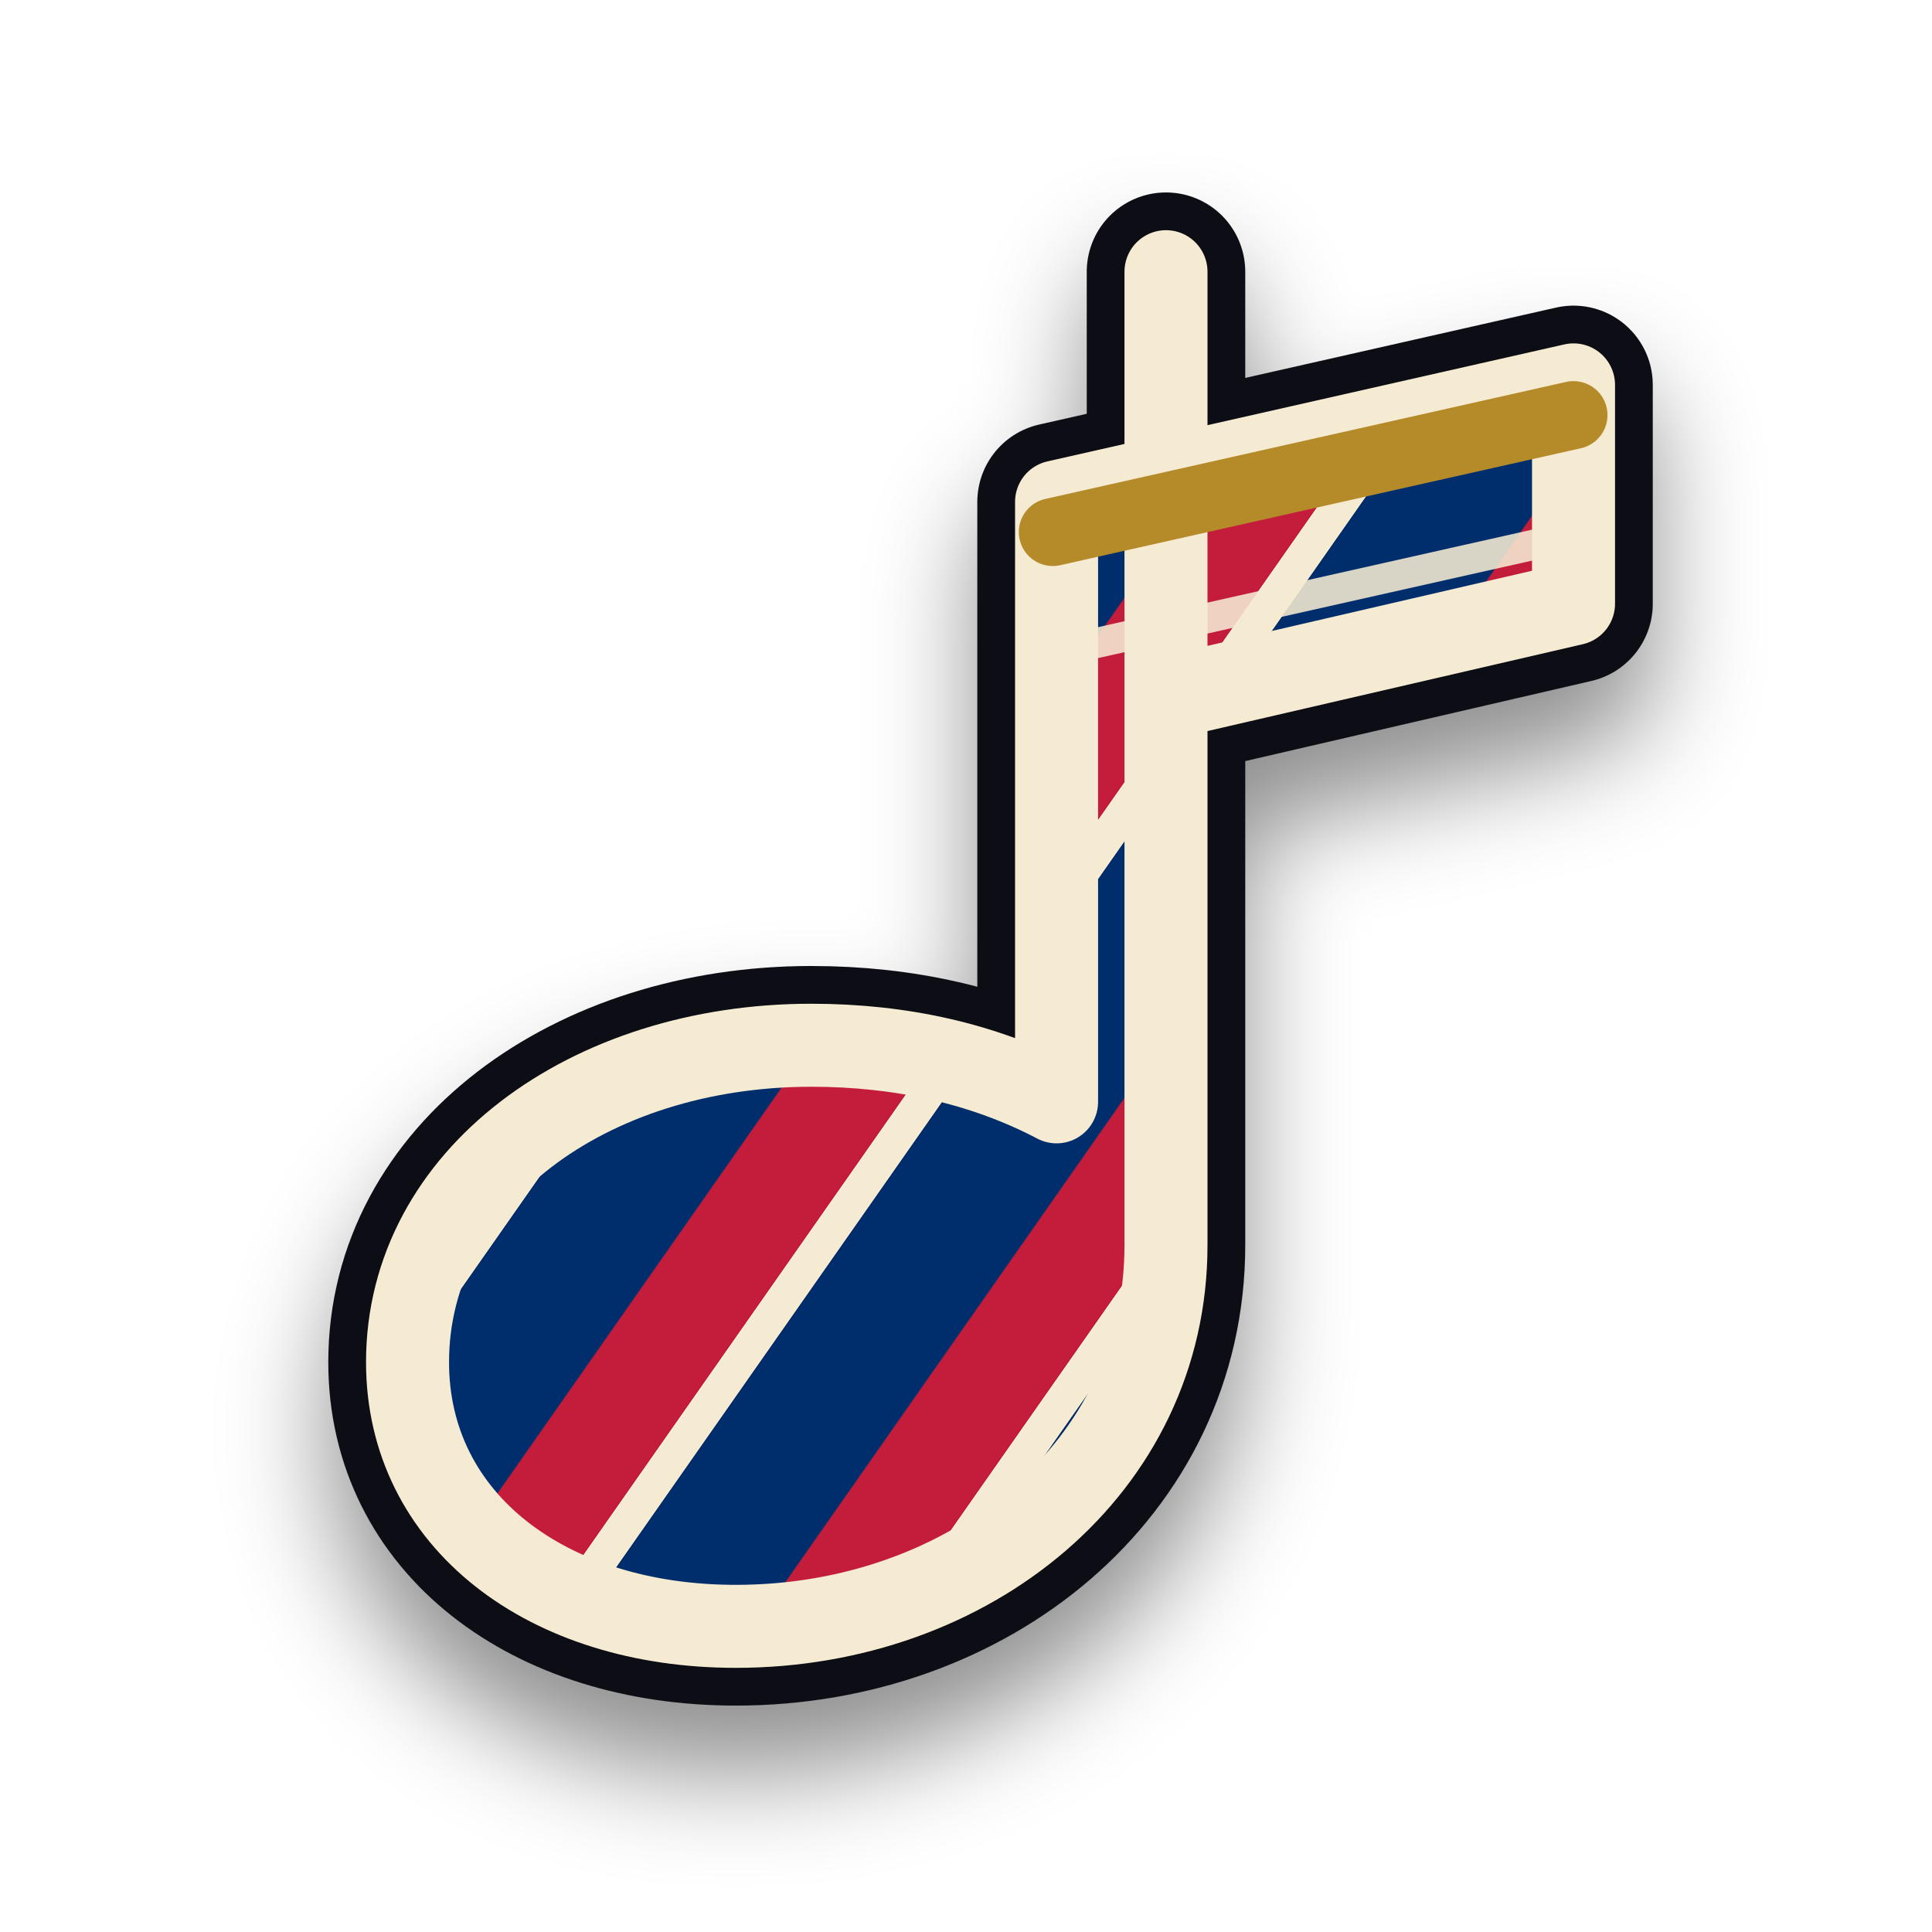
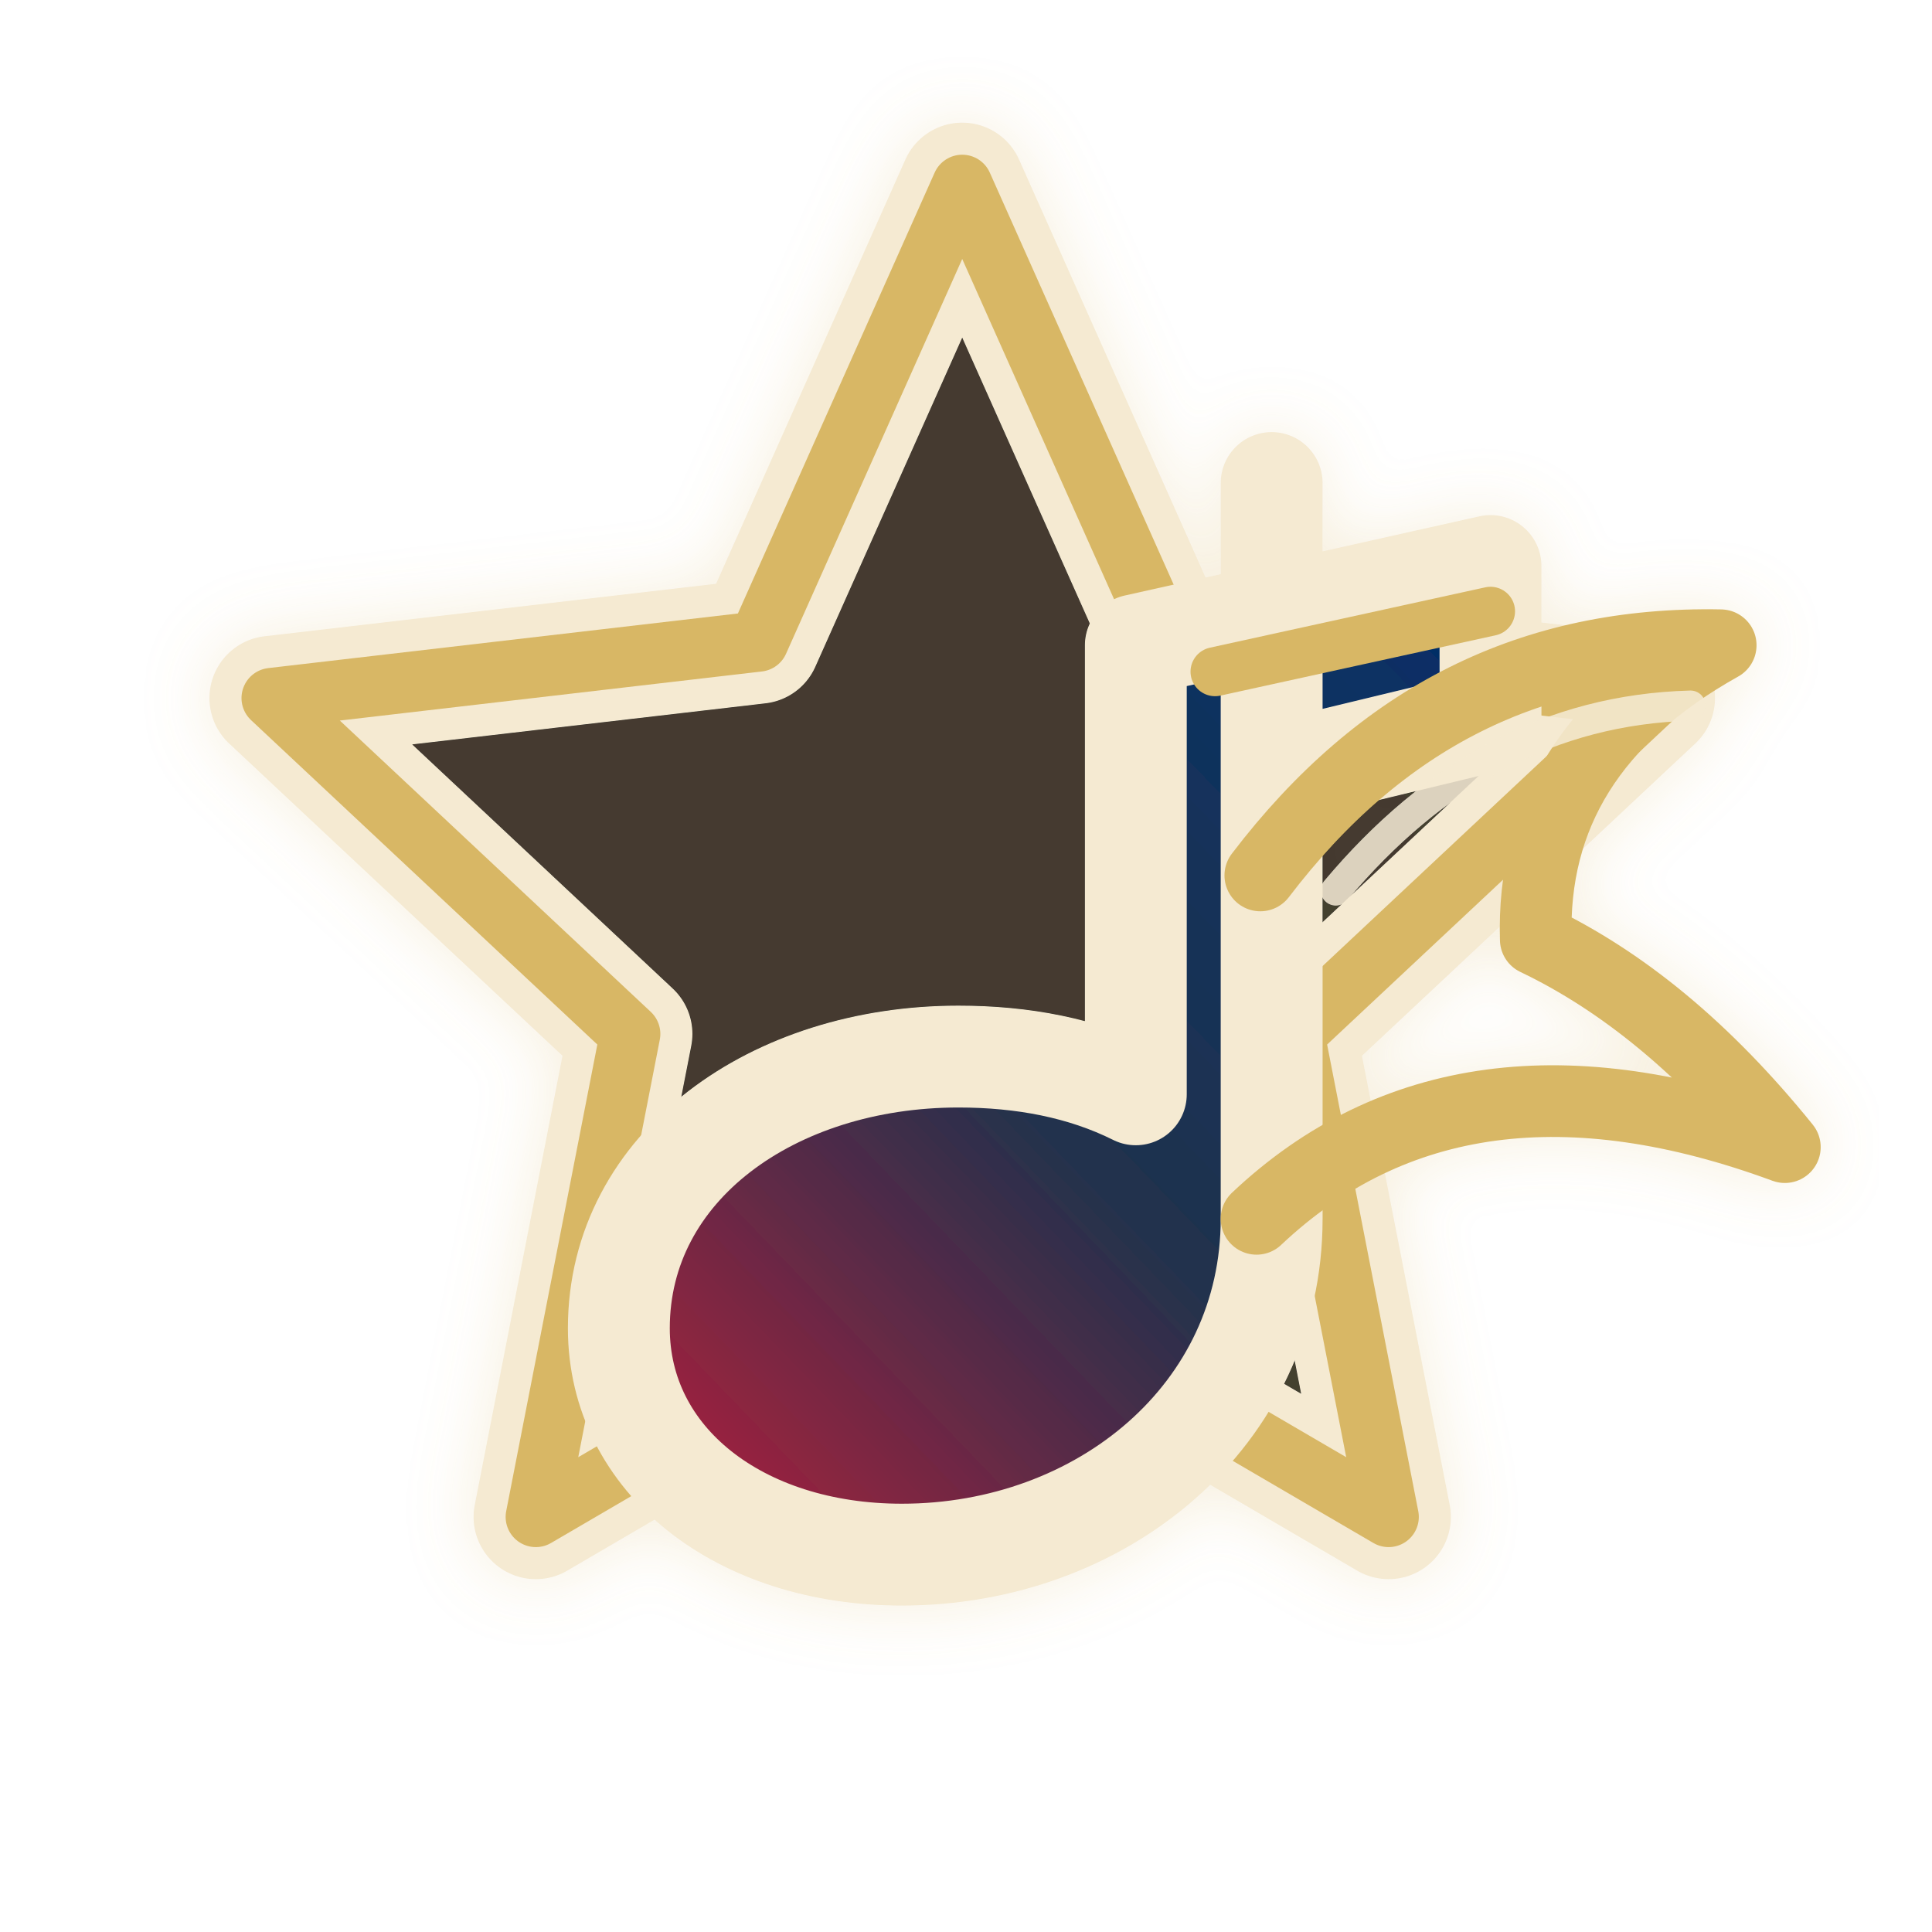
<svg xmlns="http://www.w3.org/2000/svg" width="512" height="512" viewBox="0 0 512 512" fill="none" role="img" aria-labelledby="title desc">
  <defs>
-     <pattern id="note-stripe" width="76" height="76" patternTransform="rotate(35)" patternUnits="userSpaceOnUse">
-       <rect width="76" height="76" fill="#002F6C" />
-       <rect x="31" width="28" height="76" fill="#C41E3A" />
-       <rect x="59" width="9" height="76" fill="#F5EAD2" />
-     </pattern>
-     <filter id="shadow" x="20" y="4" width="472" height="506" filterUnits="userSpaceOnUse" color-interpolation-filters="sRGB">
-       <feDropShadow dx="0" dy="18" stdDeviation="14" flood-color="#080B12" flood-opacity="0.44" />
+     <linearGradient id="note-fill" x1="134" x2="399" y1="392" y2="137" gradientUnits="userSpaceOnUse">
+       <stop offset="0" stop-color="#C41E3A" />
+       <stop offset=".46" stop-color="#21314D" />
+       <stop offset="1" stop-color="#002F6C" />
+     </linearGradient>
+     <filter id="glow" x="14" y="0" width="484" height="510" filterUnits="userSpaceOnUse" color-interpolation-filters="sRGB">
+       <feDropShadow dx="0" dy="14" stdDeviation="13" flood-color="#080B12" flood-opacity=".48" />
+       <feDropShadow dx="0" dy="0" stdDeviation="9" flood-color="#D8B765" flood-opacity=".22" />
    </filter>
  </defs>
-   <g filter="url(#shadow)">
-     <path d="M309 72V330C309 389 257 431 195 431C145 431 108 403 108 361C108 312 156 277 215 277C239 277 261 282 280 292V133L417 102V160L309 185Z" fill="url(#note-stripe)" stroke="#080B12" stroke-width="42" stroke-linejoin="round" />
-     <path d="M309 72V330C309 389 257 431 195 431C145 431 108 403 108 361C108 312 156 277 215 277C239 277 261 282 280 292V133L417 102V160L309 185Z" fill="url(#note-stripe)" stroke="#F5EAD2" stroke-width="22" stroke-linejoin="round" />
-     <path d="M279 141L417 110" stroke="#B58B2A" stroke-width="18" stroke-linecap="round" />
-     <path d="M279 173L417 142" stroke="#F5EAD2" stroke-width="8" stroke-linecap="round" opacity=".88" />
+   <g filter="url(#glow)">
+     <path d="M255 49L309 170L438 185L343 274L368 402L255 336L142 402L167 274L72 185L201 170L255 49Z" fill="#090907" fill-opacity=".86" stroke="#F5EAD2" stroke-width="33" stroke-linejoin="round" />
+     <path d="M255 49L309 170L438 185L343 274L368 402L255 336L142 402L167 274L72 185L201 170L255 49Z" stroke="#D8B765" stroke-width="16" stroke-linejoin="round" />
+     <path d="M337 128V323C337 375 292 412 239 412C196 412 164 387 164 352C164 309 205 280 254 280C271 280 287 283 301 290V171L395 150V191L337 205Z" fill="url(#note-fill)" stroke="#F5EAD2" stroke-width="27" stroke-linejoin="round" />
+     <path d="M322 178L395 162" stroke="#D8B765" stroke-width="13" stroke-linecap="round" />
+     <path d="M334 232C366 190 406 170 456 171C422 190 406 216 407 249C430 260 452 278 473 304C416 283 369 289 333 323" stroke="#D8B765" stroke-width="19" stroke-linecap="round" stroke-linejoin="round" />
+     <path d="M354 236C380 205 411 188 448 187" stroke="#F5EAD2" stroke-width="8" stroke-linecap="round" opacity=".88" />
  </g>
</svg>
